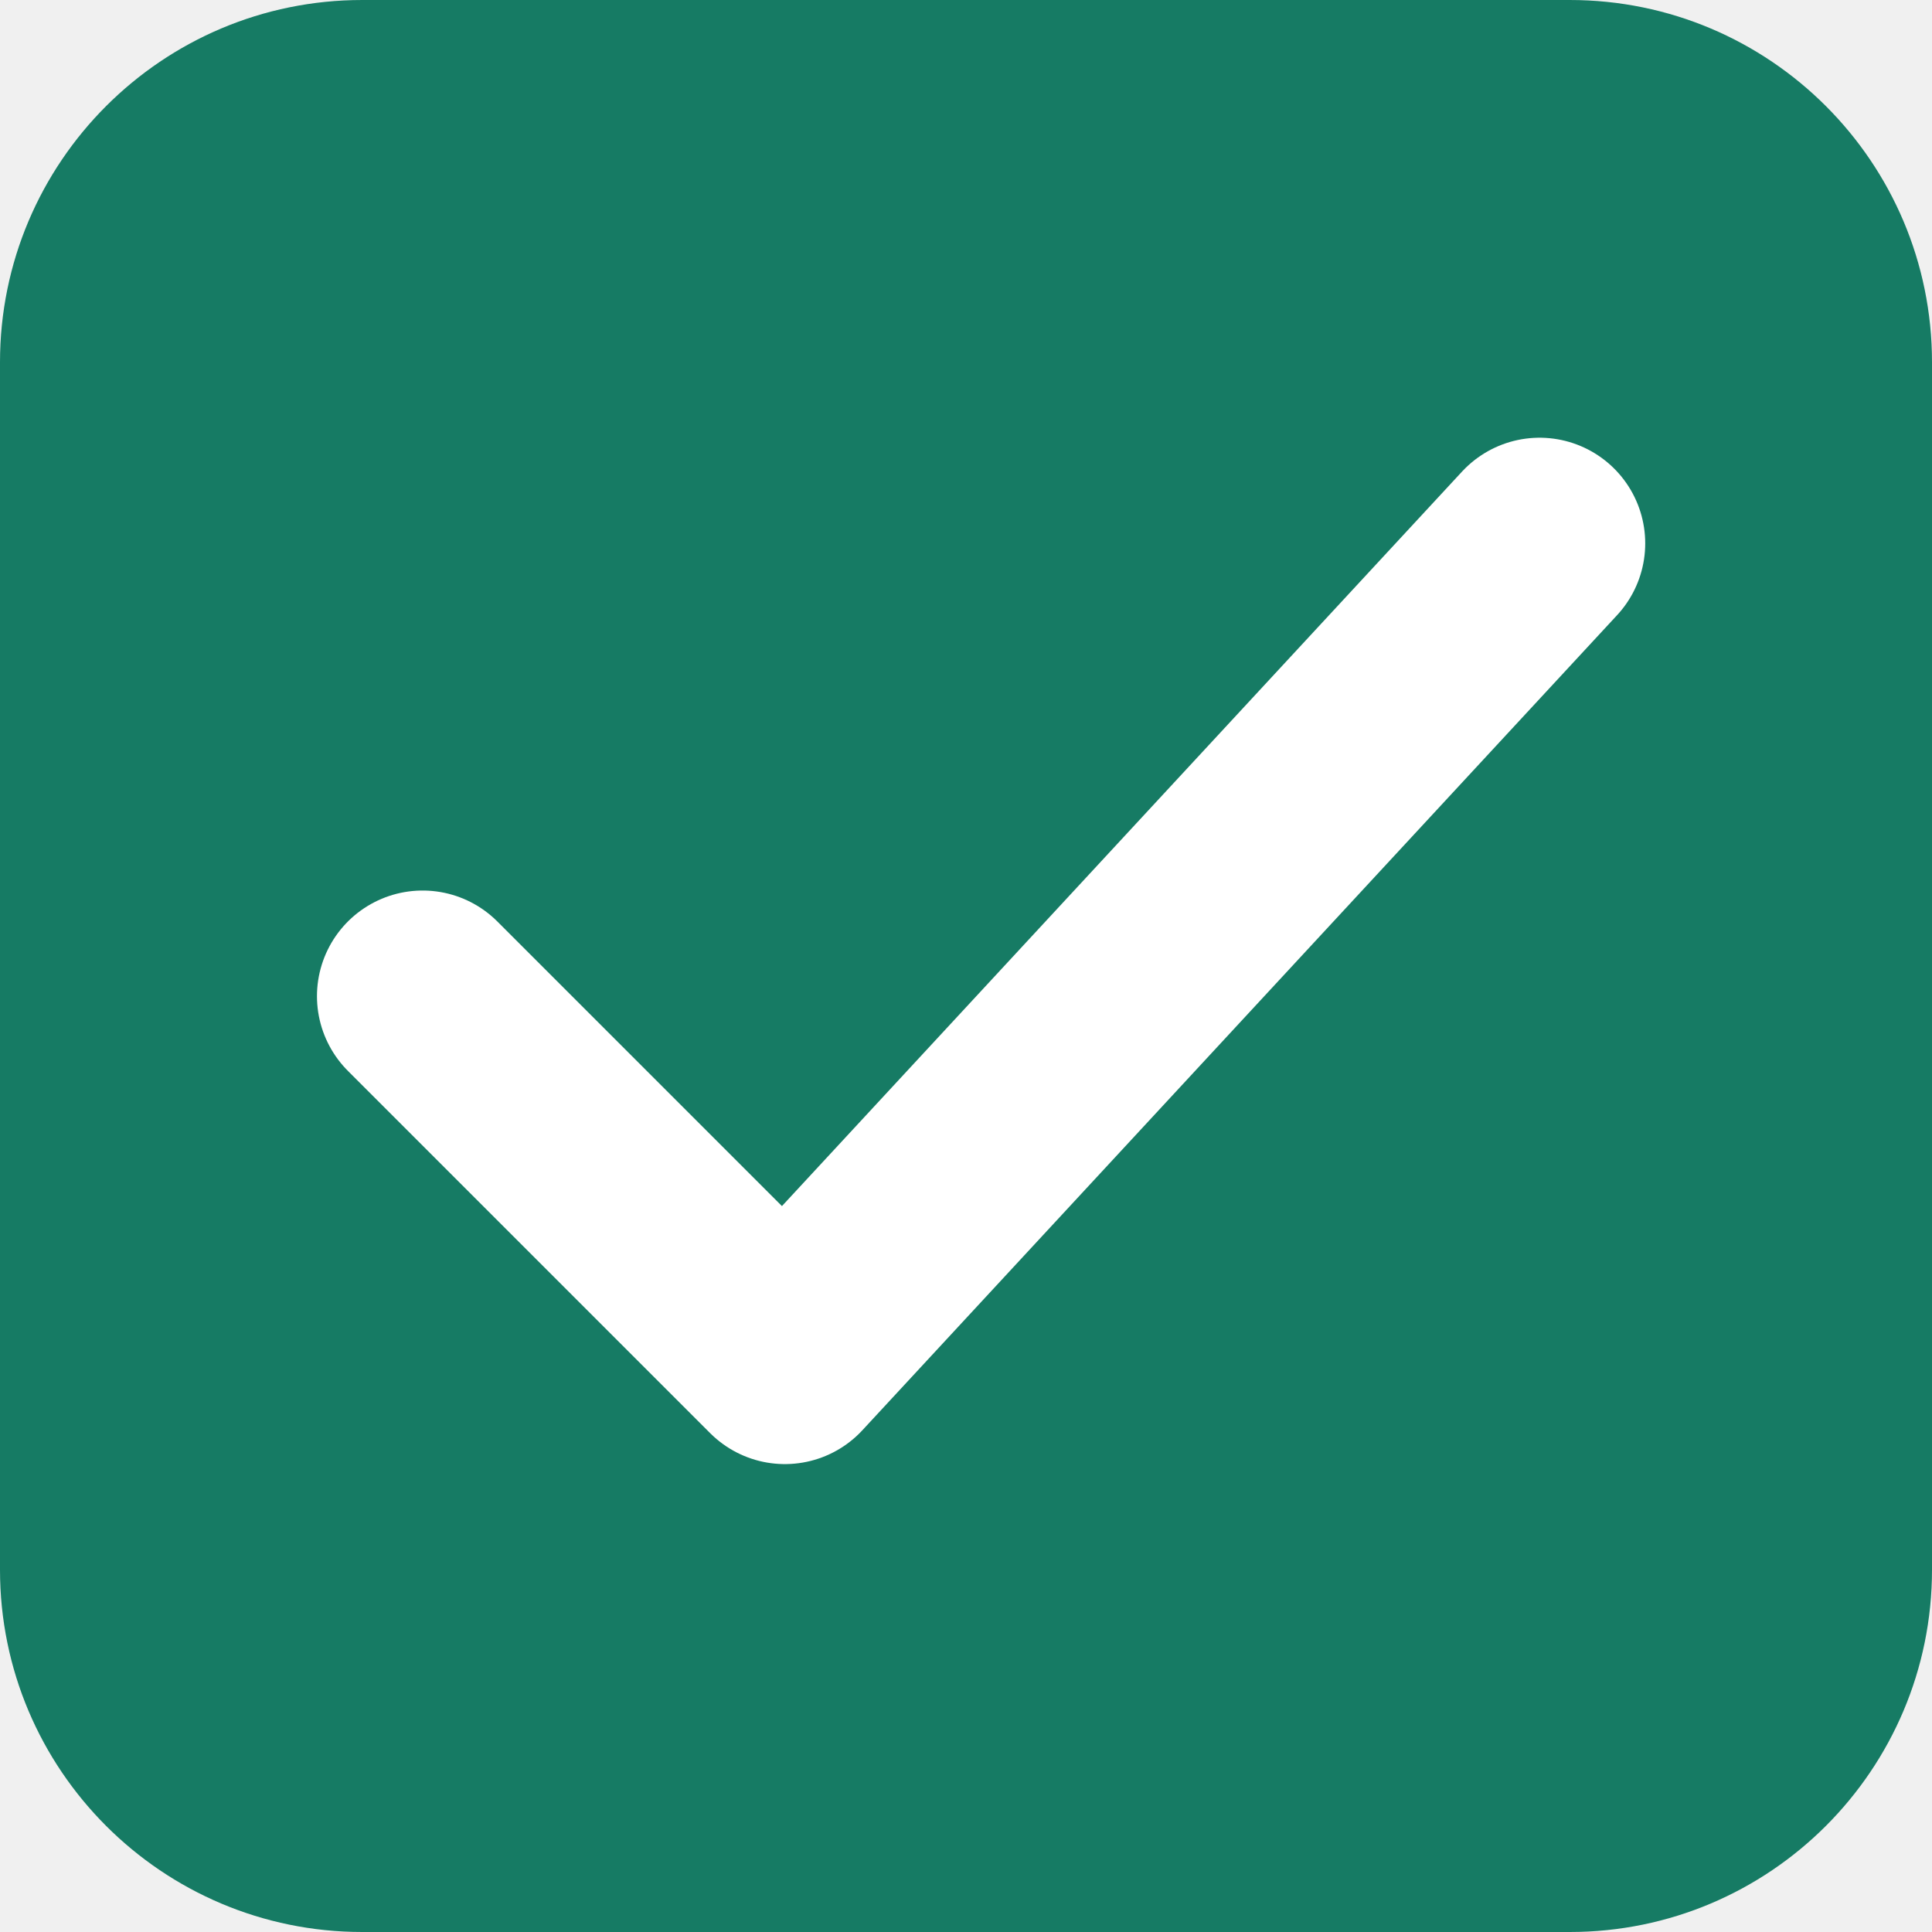
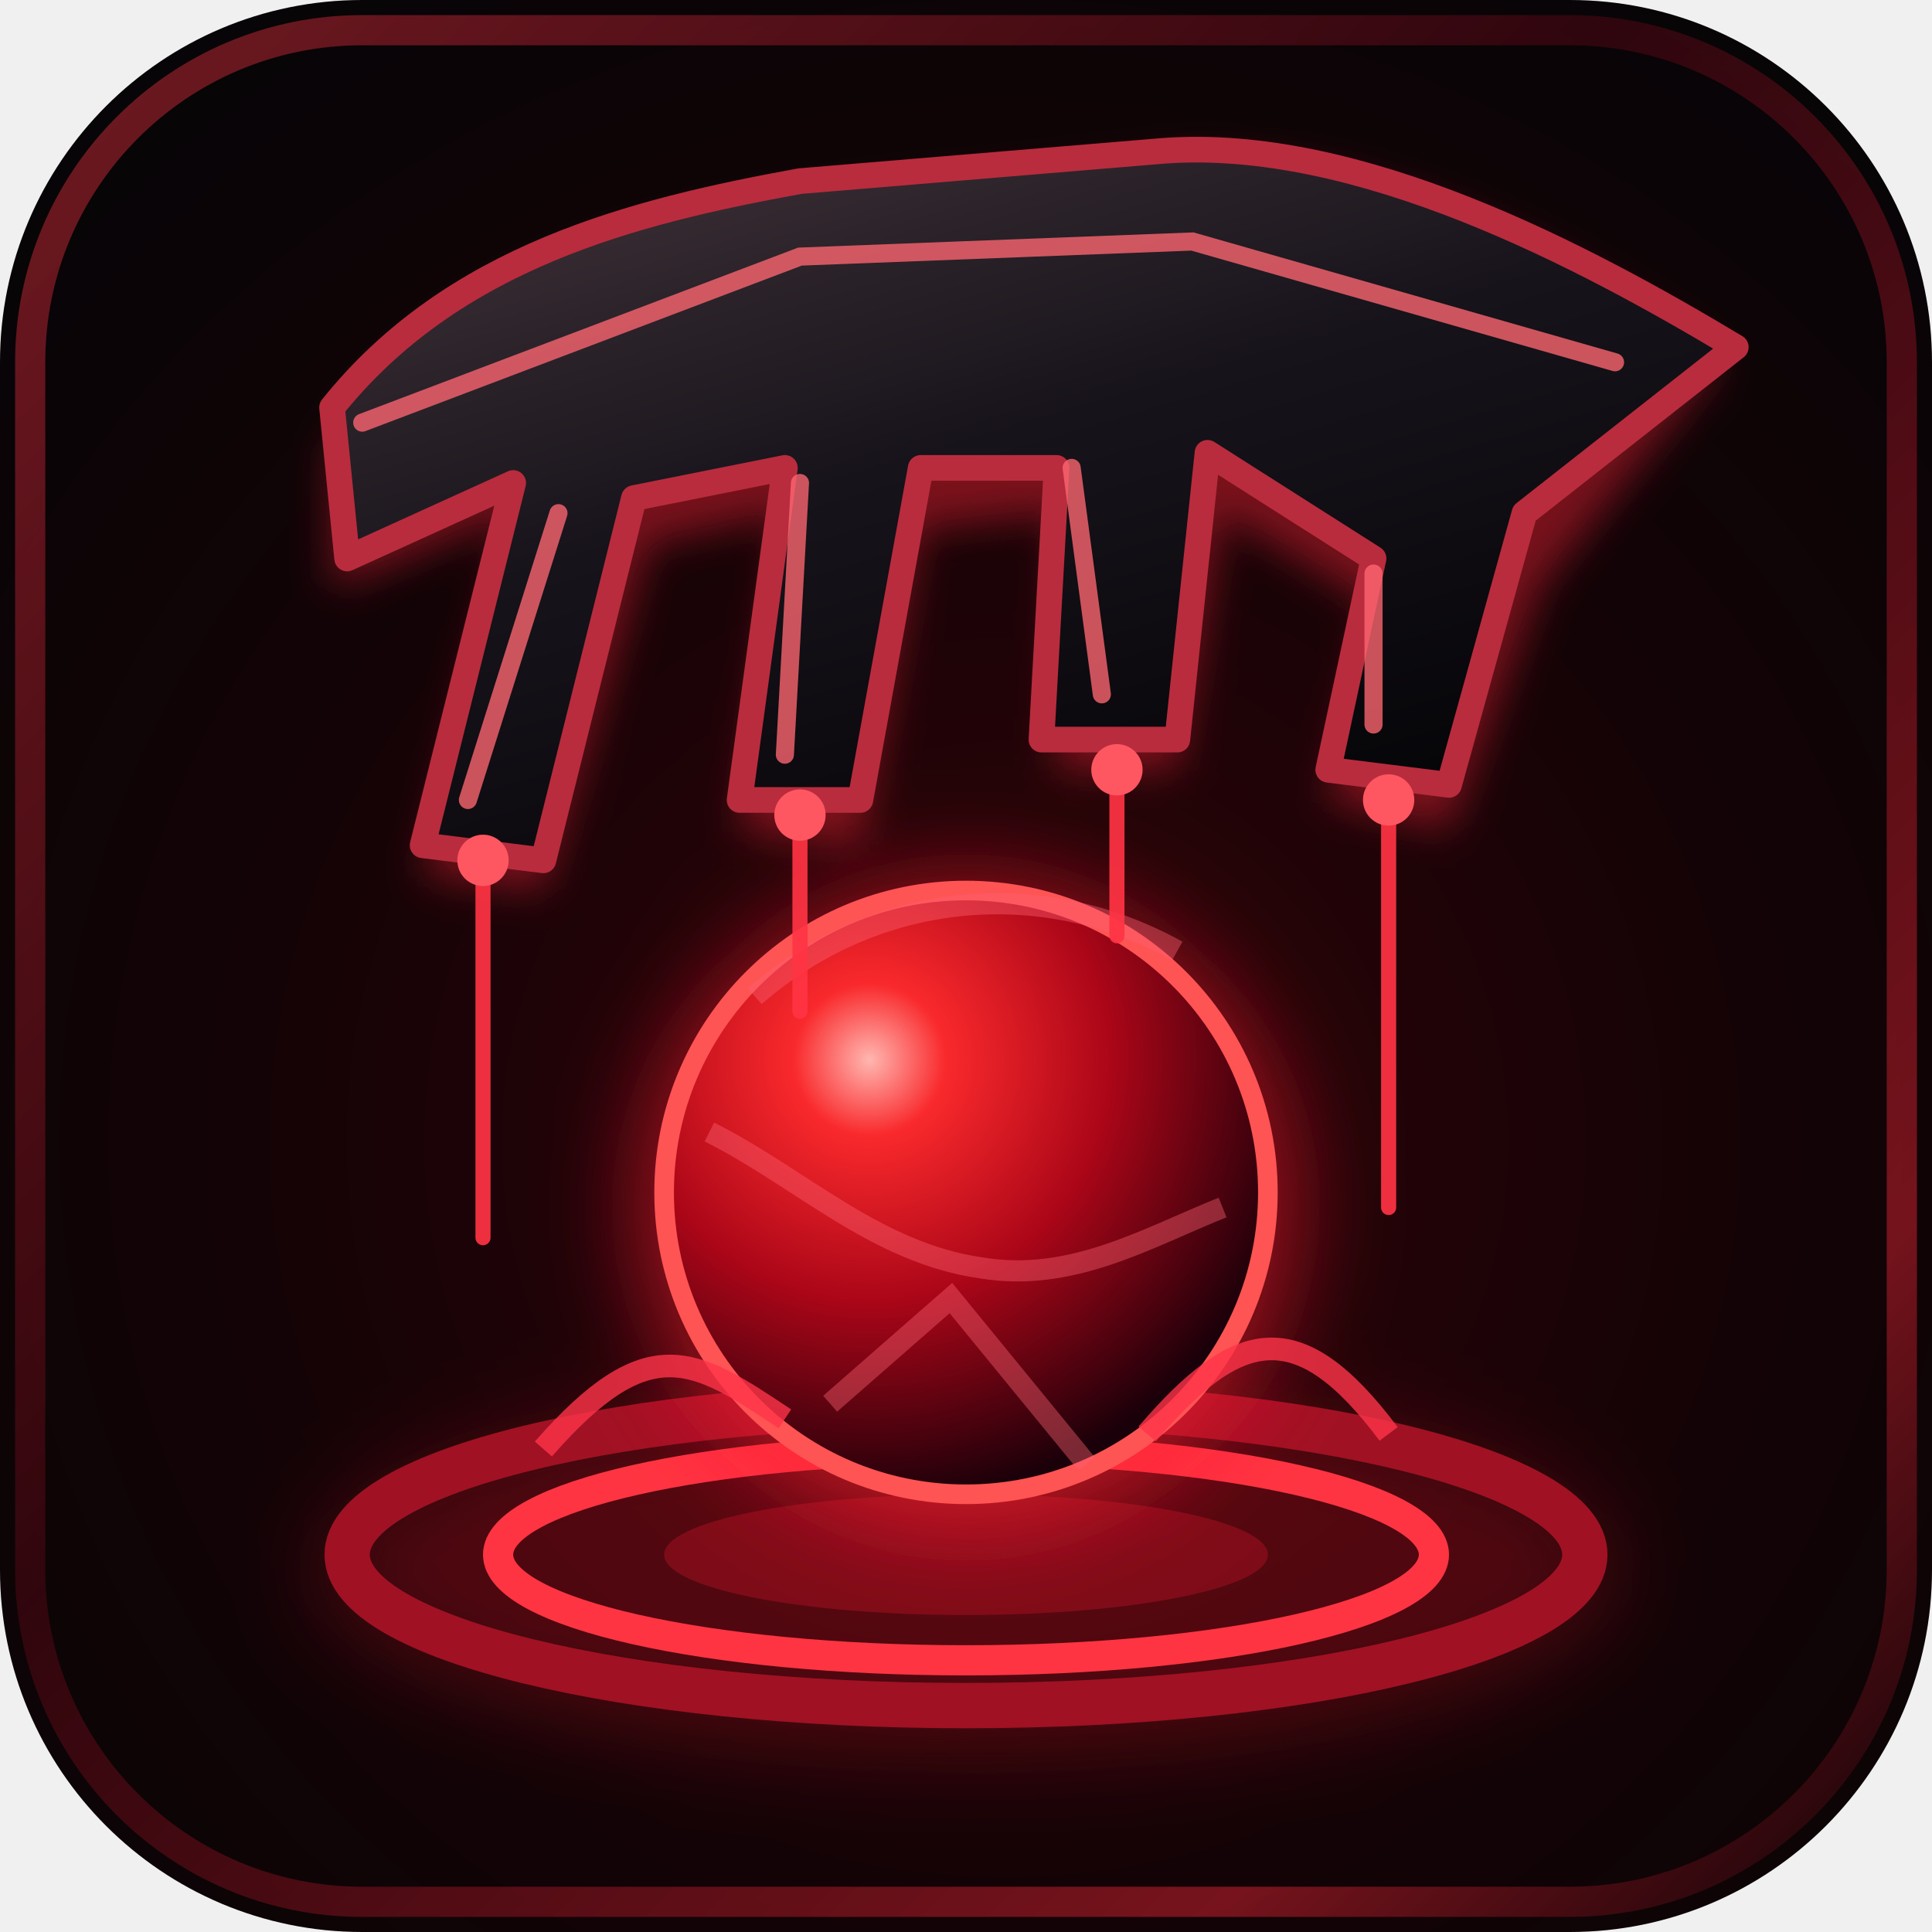
- <svg xmlns="http://www.w3.org/2000/svg" viewBox="0 0 64 64">
-   <rect width="64" height="64" rx="12" fill="#167b64" />
-   <path d="M14 33l12 12L51 18" stroke="white" stroke-width="7" fill="none" stroke-linecap="round" stroke-linejoin="round" />
+ <svg xmlns="http://www.w3.org/2000/svg" viewBox="0 0 128 128" role="img" aria-label="My Control">
+   <defs>
+     <radialGradient id="bg" cx="52%" cy="59%" r="75%">
+       <stop stop-color="#310408" />
+       <stop offset=".53" stop-color="#130306" />
+       <stop offset="1" stop-color="#050507" />
+     </radialGradient>
+     <radialGradient id="sphere" cx="34%" cy="28%" r="74%">
+       <stop stop-color="#ffb6b0" />
+       <stop offset=".17" stop-color="#f9292c" />
+       <stop offset=".54" stop-color="#ab0618" />
+       <stop offset="1" stop-color="#190009" />
+     </radialGradient>
+     <linearGradient id="hand" x1=".18" y1="0" x2=".76" y2="1">
+       <stop stop-color="#3d3036" />
+       <stop offset=".43" stop-color="#17131b" />
+       <stop offset="1" stop-color="#030305" />
+     </linearGradient>
+     <linearGradient id="rim" x1="0" y1="0" x2="1" y2="1">
+       <stop stop-color="#fd3544" />
+       <stop offset=".42" stop-color="#610817" />
+       <stop offset=".82" stop-color="#fa283a" />
+       <stop offset="1" stop-color="#1a0208" />
+     </linearGradient>
+     <filter id="glow" x="-65%" y="-65%" width="230%" height="230%">
+       <feGaussianBlur stdDeviation="3" />
+     </filter>
+     <filter id="soft" x="-65%" y="-65%" width="230%" height="230%">
+       <feGaussianBlur stdDeviation="1.3" />
+     </filter>
+   </defs>
+   <rect width="128" height="128" rx="24" fill="url(#bg)" />
+   <rect x="2" y="2" width="124" height="124" rx="22" fill="none" stroke="url(#rim)" stroke-opacity=".43" stroke-width="2" />
+   <ellipse cx="64" cy="104" rx="43" ry="12" fill="#fc1229" opacity=".24" filter="url(#glow)" />
+   <ellipse cx="64" cy="103" rx="41" ry="10" fill="none" stroke="#a11124" stroke-width="3" />
+   <ellipse cx="64" cy="103" rx="31" ry="7" fill="none" stroke="#ff3442" stroke-width="2" />
+   <ellipse cx="64" cy="103" rx="20" ry="4" fill="#f91a31" opacity=".26" />
+   <circle cx="64" cy="80" r="22" fill="#ff142d" opacity=".55" filter="url(#glow)" />
+   <circle cx="64" cy="79" r="20" fill="url(#sphere)" stroke="#ff5354" stroke-width="1.3" />
+   <path d="M50 66c8-7 19-8 28-3M47 75c6 3 11 8 18 9 6 1 11-2 16-4M55 93l8-7 9 11" fill="none" stroke="#fd6170" stroke-opacity=".42" stroke-width="1.4" />
+   <path d="M22 30C30 19 41 16 52 14L78 11C91 10 104 17 114 24L102 39 96 55 88 53 91 40 81 34 78 51 70 51 70 34 61 35 57 56 49 55 52 34 43 36 36 59 28 58 34 34 22 39Z" fill="#f32235" opacity=".45" filter="url(#soft)" />
+   <path d="M22 27C30 17 42 14 53 12L77 10C90 9 105 17 115 23L101 34 96 52 88 51 91 37 80 30 78 49 69 49 70 31 61 31 57 53 49 53 52 31 42 33 36 57 28 56 34 32 23 37Z" fill="url(#hand)" stroke="#b92c3e" stroke-width="1.7" stroke-linejoin="round" />
+   <path d="M24 28 53 17 79 16 107 24M37 34 31 53M53 32 52 50M71 31 73 46M91 38 91 48" fill="none" stroke="#ff6771" stroke-width="1.2" stroke-linecap="round" opacity=".78" />
+   <g stroke="#ff3343" stroke-width="1" stroke-linecap="round" opacity=".92">
+     <path d="M32 57V82" />
+     <path d="M53 54V67" />
+     <path d="M74 51V62" />
+     <path d="M92 53V80" />
+   </g>
+   <g fill="#ff5761">
+     <circle cx="32" cy="57" r="1.7" />
+     <circle cx="53" cy="54" r="1.7" />
+     <circle cx="74" cy="51" r="1.7" />
+     <circle cx="92" cy="53" r="1.7" />
+   </g>
+   <path d="M36 96C43 88 46 90 52 94M76 95c6-7 10-8 16 0" fill="none" stroke="#ff3449" stroke-opacity=".8" stroke-width="1.5" />
</svg>
